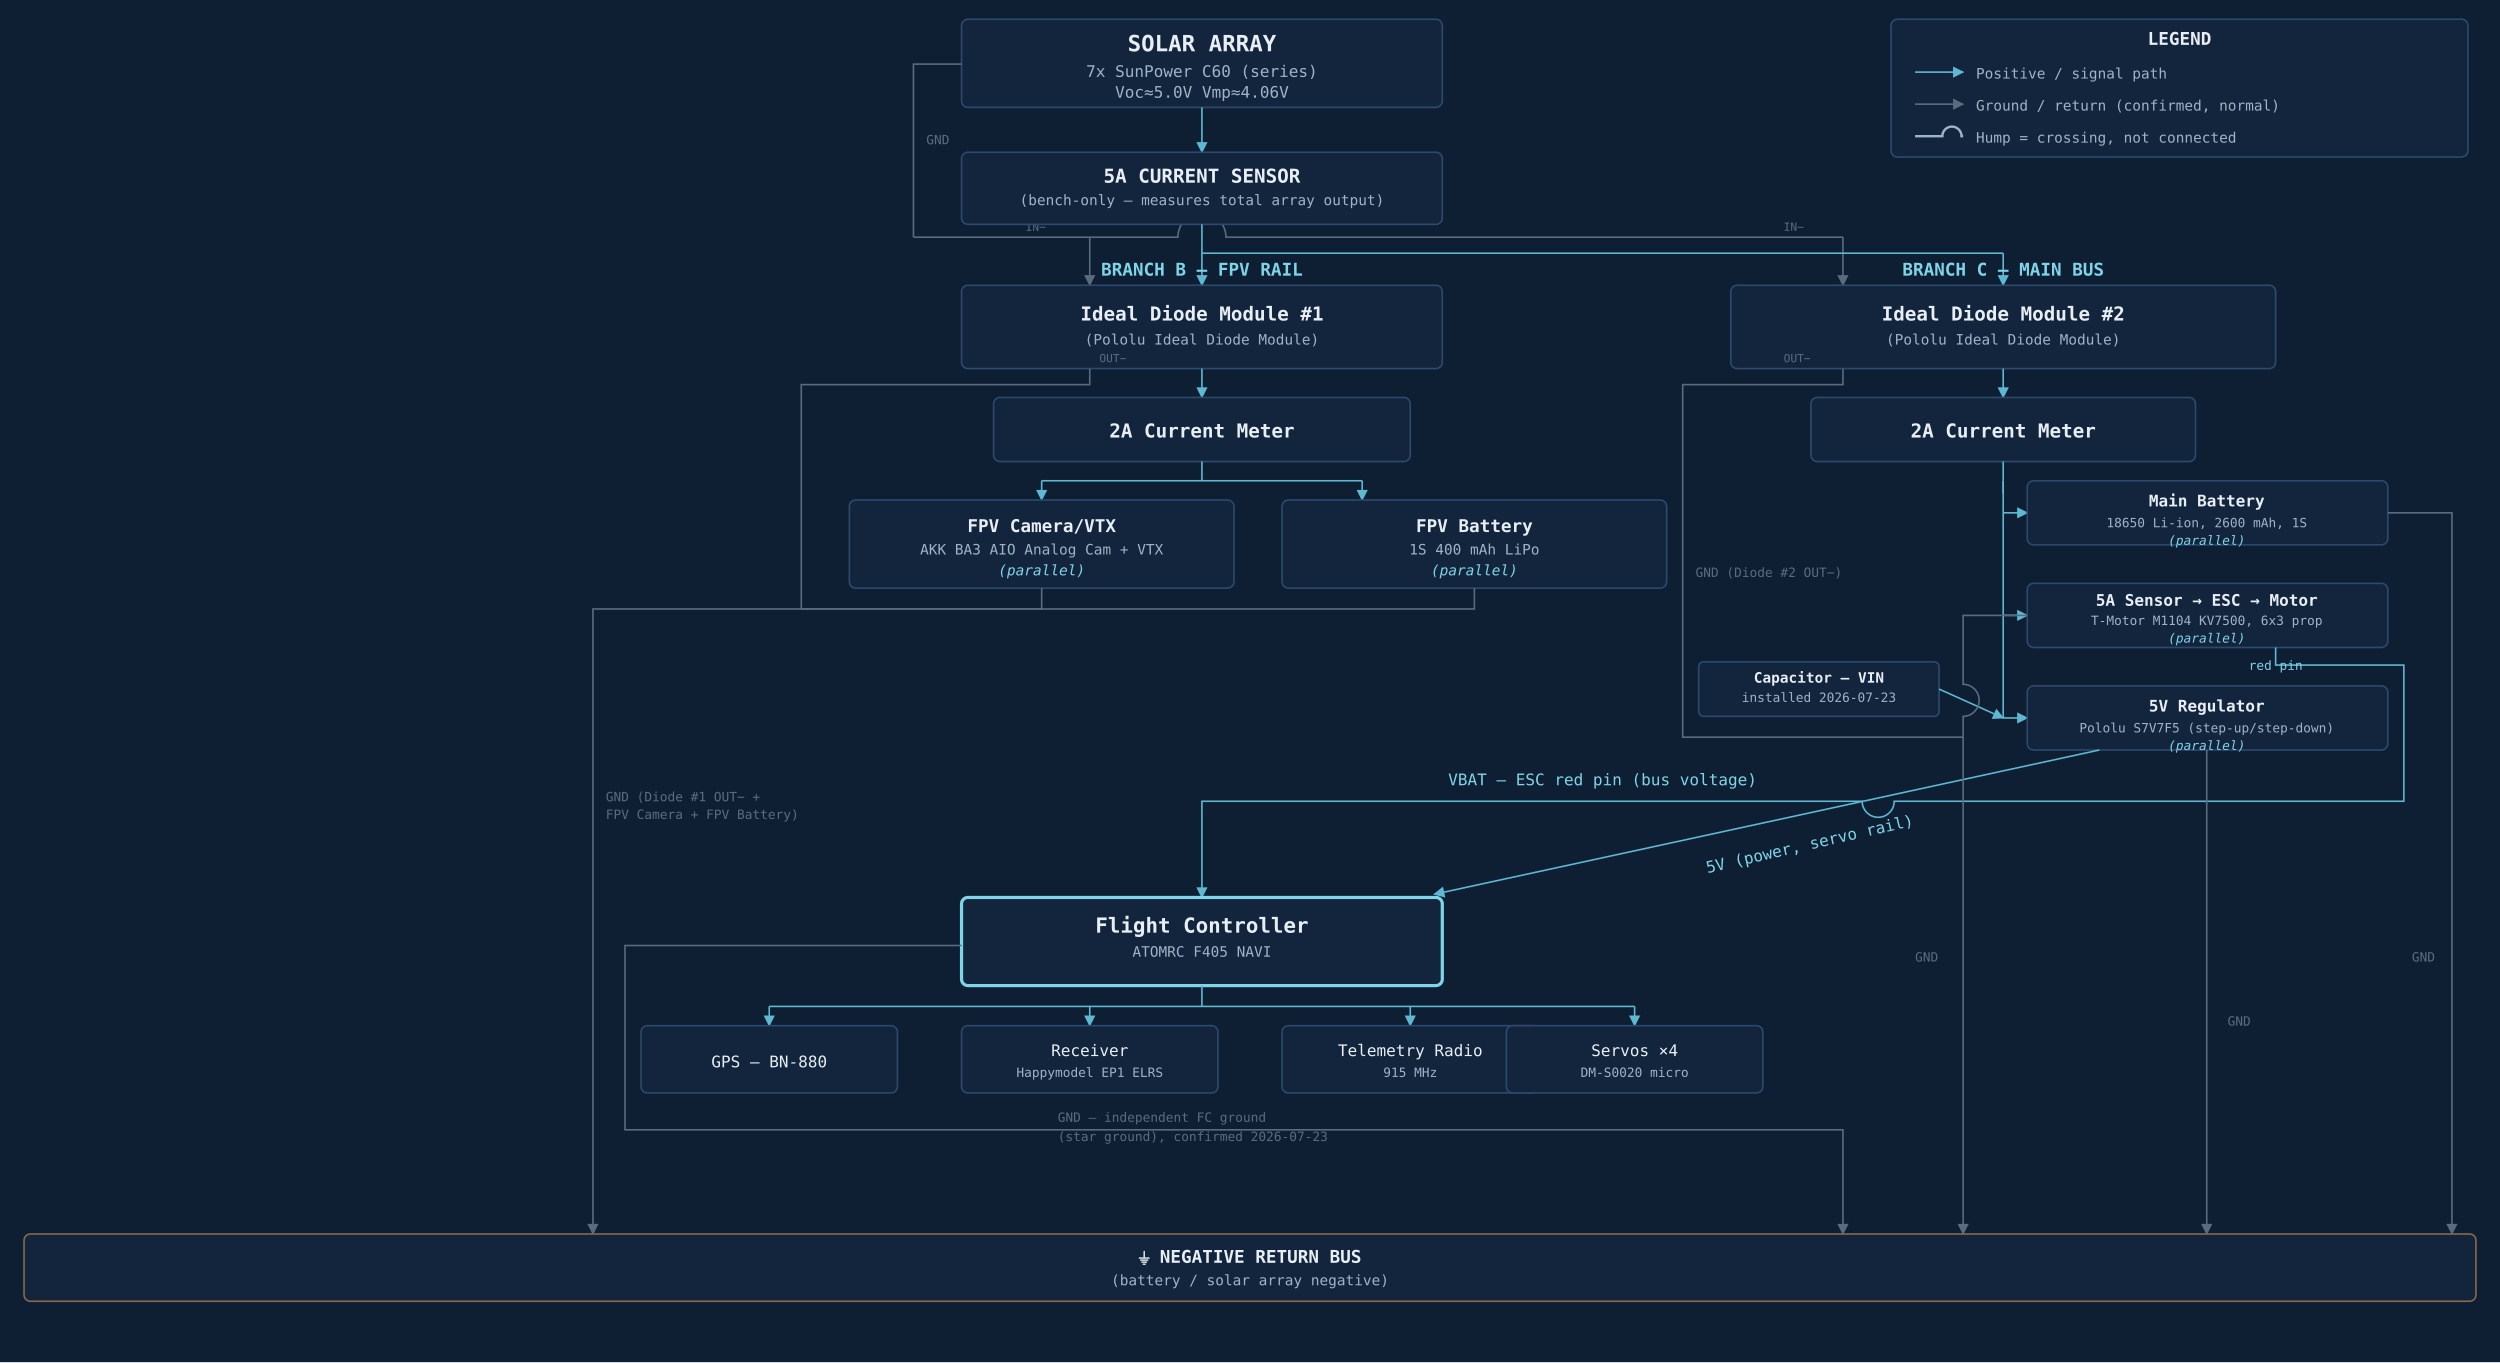
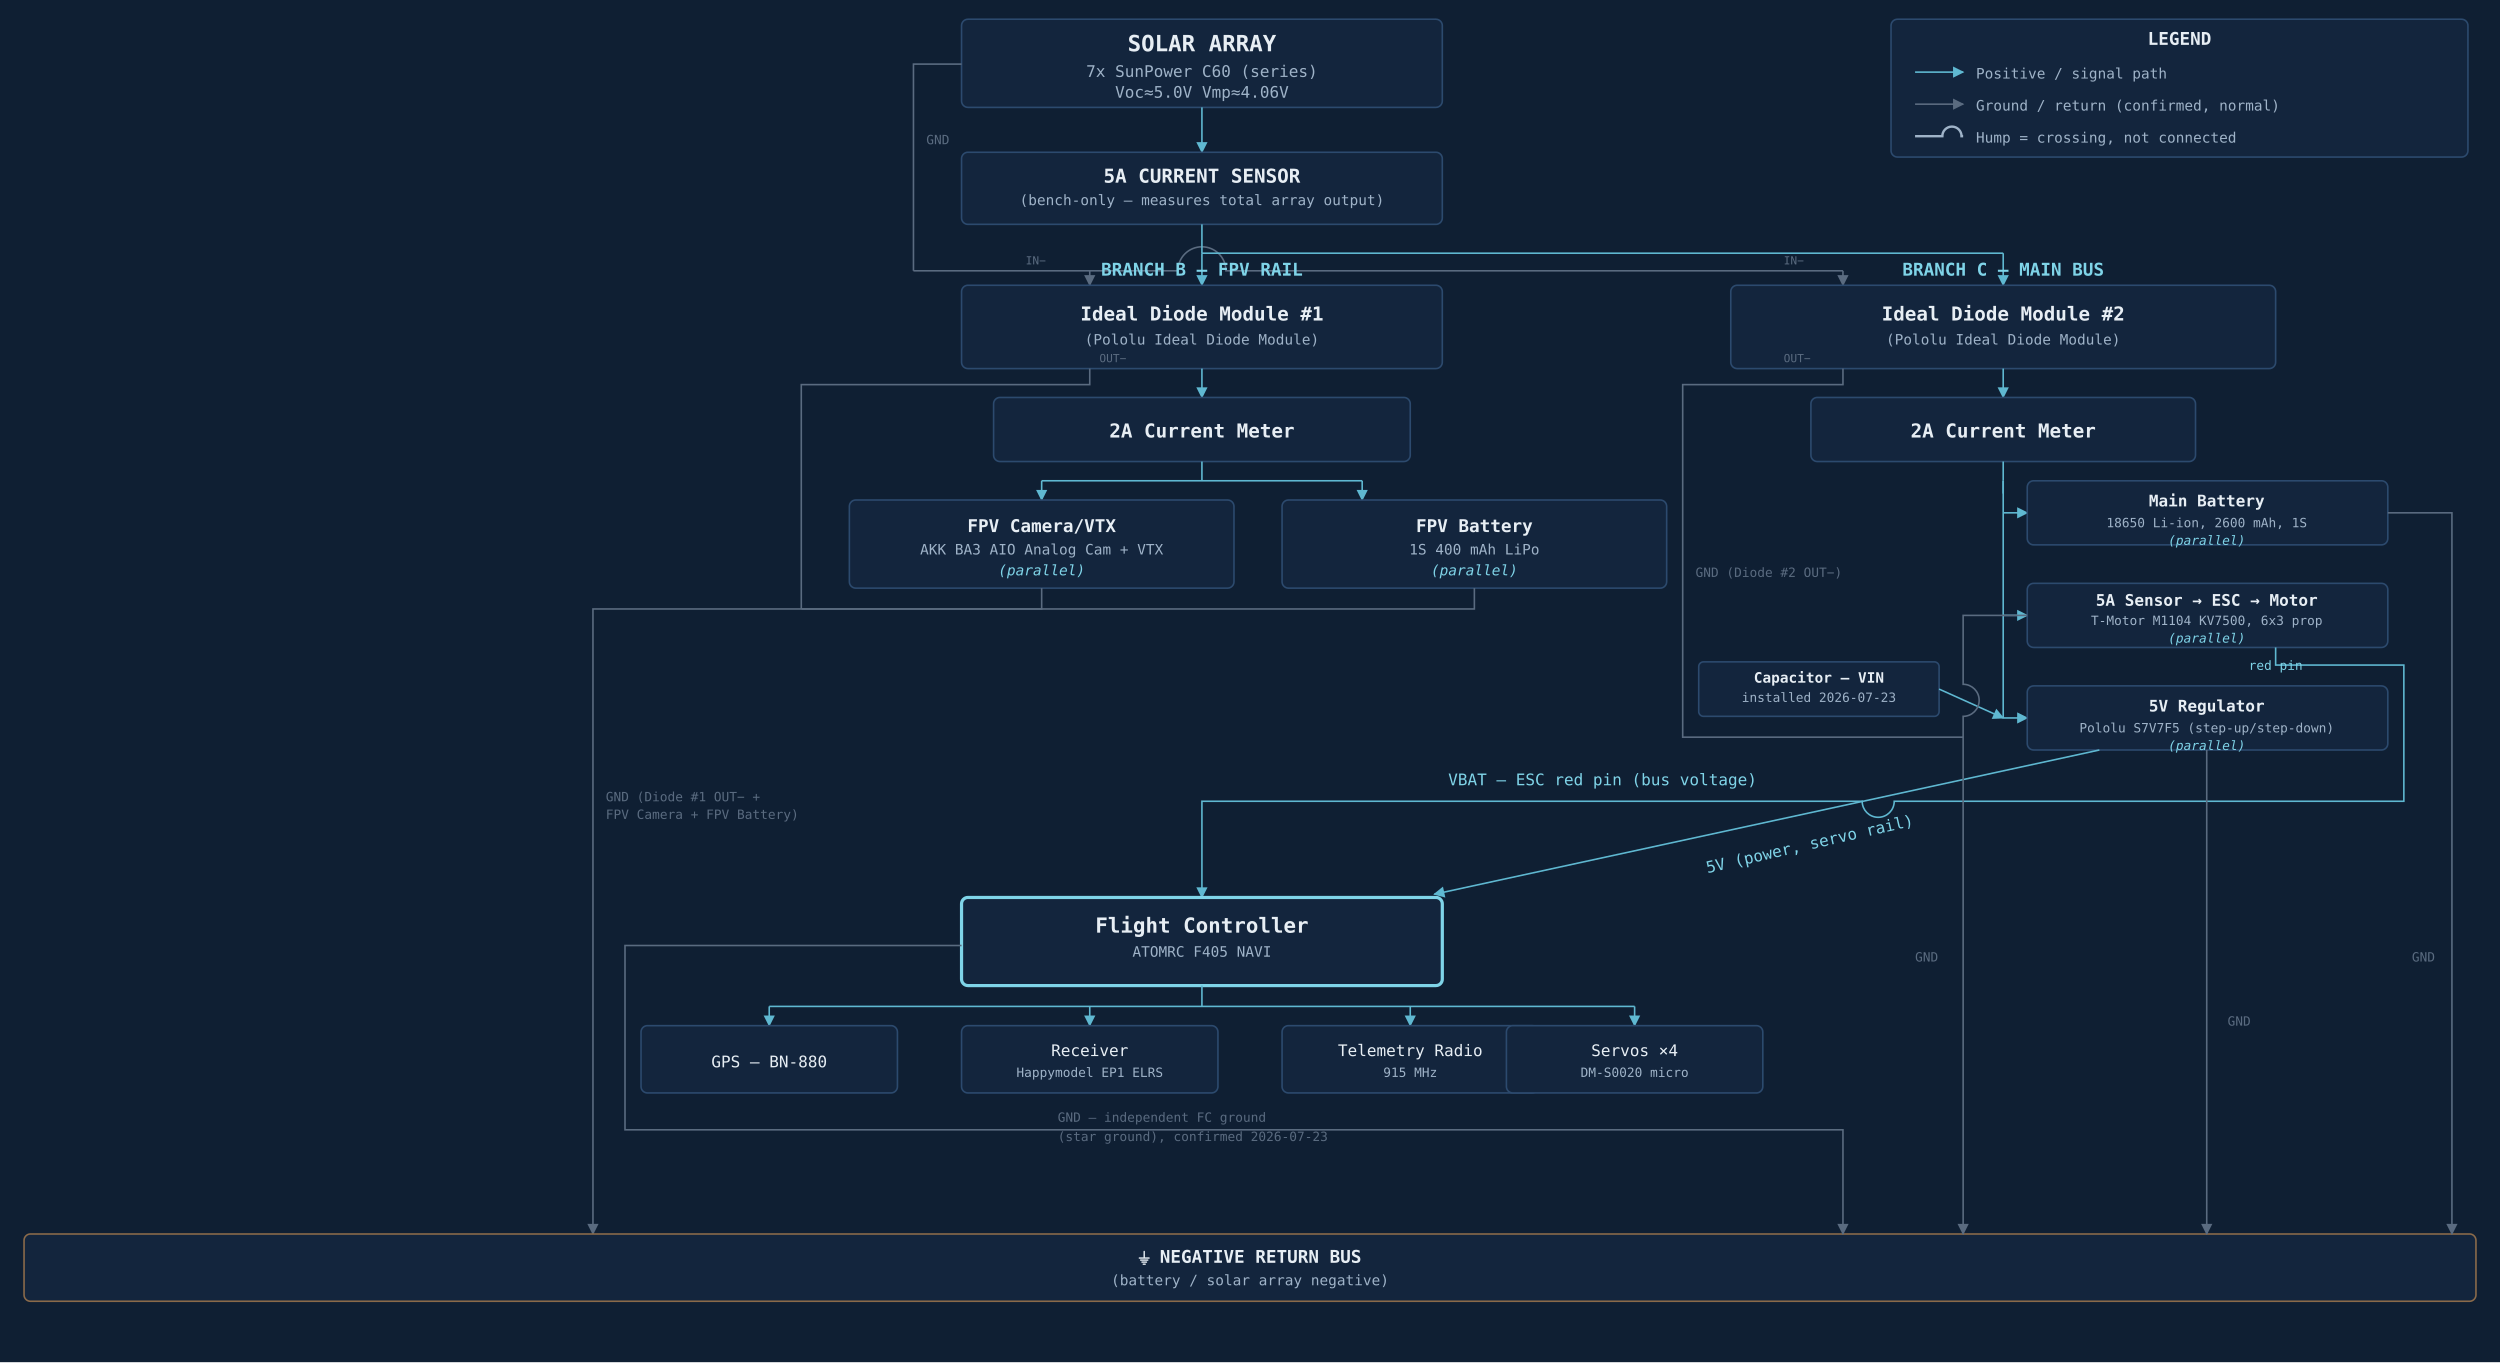
<svg xmlns="http://www.w3.org/2000/svg" viewBox="0 0 1560 850" font-family="Menlo, Consolas, monospace">
  <defs>
    <marker id="arrow" viewBox="0 0 10 10" refX="9" refY="5" markerWidth="7" markerHeight="7" orient="auto-start-reverse">
      <path d="M 0 0 L 10 5 L 0 10 z" fill="#5fb8d1" />
    </marker>
    <marker id="arrow-gray" viewBox="0 0 10 10" refX="9" refY="5" markerWidth="7" markerHeight="7" orient="auto-start-reverse">
      <path d="M 0 0 L 10 5 L 0 10 z" fill="#5a6b80" />
    </marker>
  </defs>
  <rect x="0" y="0" width="1560" height="850" fill="#0f1f33" />
  <rect x="1180" y="12" width="360" height="86" rx="4" fill="#13253d" stroke="#2c4a6e" />
  <text x="1360" y="28" fill="#e7eef4" font-size="11" font-weight="bold" text-anchor="middle">LEGEND</text>
  <line x1="1195" y1="45" x2="1225" y2="45" stroke="#5fb8d1" marker-end="url(#arrow)" />
  <text x="1233" y="49" fill="#9fb3c8" font-size="9">Positive / signal path</text>
  <line x1="1195" y1="65" x2="1225" y2="65" stroke="#5a6b80" marker-end="url(#arrow-gray)" />
  <text x="1233" y="69" fill="#9fb3c8" font-size="9">Ground / return (confirmed, normal)</text>
  <path d="M 1195 85 L 1212 85 A 6,6 0 0 1 1224 85 L 1225 85" fill="none" stroke="#9fb3c8" stroke-width="1.5" />
  <text x="1233" y="89" fill="#9fb3c8" font-size="9">Hump = crossing, not connected</text>
  <rect x="600" y="12" width="300" height="55" rx="4" fill="#13253d" stroke="#2c4a6e" />
  <text x="750" y="32" fill="#e7eef4" font-size="14" font-weight="bold" text-anchor="middle">SOLAR ARRAY</text>
  <text x="750" y="48" fill="#9fb3c8" font-size="10" text-anchor="middle">7x SunPower C60 (series)</text>
  <text x="750" y="61" fill="#9fb3c8" font-size="10" text-anchor="middle">Voc≈5.0V  Vmp≈4.06V</text>
  <line x1="750" y1="67" x2="750" y2="95" stroke="#5fb8d1" marker-end="url(#arrow)" />
-   <polyline points="600,40 570,40 570,148" fill="none" stroke="#5a6b80" />
+   <polyline points="600,40 570,40 570,169" fill="none" stroke="#5a6b80" />
  <text x="578" y="90" fill="#5a6b80" font-size="8">GND</text>
-   <path d="M 570,148 L 735,148 A 8,8 0 0 1 765,148 L 1150,148" fill="none" stroke="#5a6b80" />
-   <line x1="680" y1="148" x2="680" y2="178" stroke="#5a6b80" marker-end="url(#arrow-gray)" />
-   <text x="640" y="144" fill="#5a6b80" font-size="7">IN−</text>
-   <line x1="1150" y1="148" x2="1150" y2="178" stroke="#5a6b80" marker-end="url(#arrow-gray)" />
-   <text x="1113" y="144" fill="#5a6b80" font-size="7">IN−</text>
+   <path d="M 570,169 L 735,169 A 8,8 0 0 1 765,169 L 1150,169" fill="none" stroke="#5a6b80" />
+   <line x1="680" y1="169" x2="680" y2="178" stroke="#5a6b80" marker-end="url(#arrow-gray)" />
+   <text x="640" y="165" fill="#5a6b80" font-size="7">IN−</text>
+   <line x1="1150" y1="169" x2="1150" y2="178" stroke="#5a6b80" marker-end="url(#arrow-gray)" />
+   <text x="1113" y="165" fill="#5a6b80" font-size="7">IN−</text>
  <rect x="600" y="95" width="300" height="45" rx="4" fill="#13253d" stroke="#2c4a6e" />
  <text x="750" y="114" fill="#e7eef4" font-size="12" font-weight="bold" text-anchor="middle">5A CURRENT SENSOR</text>
  <text x="750" y="128" fill="#9fb3c8" font-size="9" text-anchor="middle">(bench-only — measures total array output)</text>
  <line x1="750" y1="140" x2="750" y2="158" stroke="#5fb8d1" />
  <line x1="750" y1="158" x2="1250" y2="158" stroke="#5fb8d1" />
  <line x1="750" y1="158" x2="750" y2="178" stroke="#5fb8d1" marker-end="url(#arrow)" />
  <line x1="1250" y1="158" x2="1250" y2="178" stroke="#5fb8d1" marker-end="url(#arrow)" />
  <text x="750" y="172" fill="#7fd4e8" font-size="11" font-weight="bold" text-anchor="middle">BRANCH B — FPV RAIL</text>
  <text x="1250" y="172" fill="#7fd4e8" font-size="11" font-weight="bold" text-anchor="middle">BRANCH C — MAIN BUS</text>
  <rect x="600" y="178" width="300" height="52" rx="4" fill="#13253d" stroke="#2c4a6e" />
  <text x="750" y="200" fill="#e7eef4" font-size="12" font-weight="bold" text-anchor="middle">Ideal Diode Module #1</text>
  <text x="750" y="215" fill="#9fb3c8" font-size="9" text-anchor="middle">(Pololu Ideal Diode Module)</text>
  <line x1="750" y1="230" x2="750" y2="248" stroke="#5fb8d1" marker-end="url(#arrow)" />
  <text x="686" y="226" fill="#5a6b80" font-size="7">OUT−</text>
  <path d="M 680,230 L 680,240 L 500,240 L 500,380" fill="none" stroke="#5a6b80" />
  <rect x="620" y="248" width="260" height="40" rx="4" fill="#13253d" stroke="#2c4a6e" />
  <text x="750" y="273" fill="#e7eef4" font-size="12" font-weight="bold" text-anchor="middle">2A Current Meter</text>
  <line x1="750" y1="288" x2="750" y2="300" stroke="#5fb8d1" />
  <line x1="650" y1="300" x2="850" y2="300" stroke="#5fb8d1" />
  <line x1="650" y1="300" x2="650" y2="312" stroke="#5fb8d1" marker-end="url(#arrow)" />
  <line x1="850" y1="300" x2="850" y2="312" stroke="#5fb8d1" marker-end="url(#arrow)" />
  <rect x="530" y="312" width="240" height="55" rx="4" fill="#13253d" stroke="#2c4a6e" />
  <text x="650" y="332" fill="#e7eef4" font-size="11" font-weight="bold" text-anchor="middle">FPV Camera/VTX</text>
  <text x="650" y="346" fill="#9fb3c8" font-size="9" text-anchor="middle">AKK BA3 AIO Analog Cam + VTX</text>
  <text x="650" y="359" fill="#7fd4e8" font-size="9" font-style="italic" text-anchor="middle">(parallel)</text>
  <rect x="800" y="312" width="240" height="55" rx="4" fill="#13253d" stroke="#2c4a6e" />
  <text x="920" y="332" fill="#e7eef4" font-size="11" font-weight="bold" text-anchor="middle">FPV Battery</text>
  <text x="920" y="346" fill="#9fb3c8" font-size="9" text-anchor="middle">1S 400 mAh LiPo</text>
  <text x="920" y="359" fill="#7fd4e8" font-size="9" font-style="italic" text-anchor="middle">(parallel)</text>
  <polyline points="650,367 650,380 500,380" fill="none" stroke="#5a6b80" />
  <polyline points="920,367 920,380 500,380" fill="none" stroke="#5a6b80" />
  <polyline points="500,380 370,380 370,770" fill="none" stroke="#5a6b80" marker-end="url(#arrow-gray)" />
  <text x="378" y="500" fill="#5a6b80" font-size="8">GND (Diode #1 OUT− +</text>
  <text x="378" y="511" fill="#5a6b80" font-size="8">FPV Camera + FPV Battery)</text>
  <rect x="1080" y="178" width="340" height="52" rx="4" fill="#13253d" stroke="#2c4a6e" />
  <text x="1250" y="200" fill="#e7eef4" font-size="12" font-weight="bold" text-anchor="middle">Ideal Diode Module #2</text>
  <text x="1250" y="215" fill="#9fb3c8" font-size="9" text-anchor="middle">(Pololu Ideal Diode Module)</text>
  <line x1="1250" y1="230" x2="1250" y2="248" stroke="#5fb8d1" marker-end="url(#arrow)" />
  <text x="1113" y="226" fill="#5a6b80" font-size="7">OUT−</text>
  <path d="M 1150,230 L 1150,240 L 1050,240 L 1050,460 L 1225,460" fill="none" stroke="#5a6b80" />
  <text x="1058" y="360" fill="#5a6b80" font-size="8">GND (Diode #2 OUT−)</text>
  <rect x="1130" y="248" width="240" height="40" rx="4" fill="#13253d" stroke="#2c4a6e" />
  <text x="1250" y="273" fill="#e7eef4" font-size="12" font-weight="bold" text-anchor="middle">2A Current Meter</text>
  <line x1="1250" y1="288" x2="1250" y2="300" stroke="#5fb8d1" />
  <line x1="1250" y1="300" x2="1250" y2="308" stroke="#5fb8d1" />
  <line x1="1250" y1="300" x2="1250" y2="448" stroke="#5fb8d1" />
  <line x1="1250" y1="320" x2="1265" y2="320" stroke="#5fb8d1" marker-end="url(#arrow)" />
  <line x1="1250" y1="384" x2="1265" y2="384" stroke="#5fb8d1" marker-end="url(#arrow)" />
  <line x1="1250" y1="448" x2="1265" y2="448" stroke="#5fb8d1" marker-end="url(#arrow)" />
  <rect x="1265" y="300" width="225" height="40" rx="4" fill="#13253d" stroke="#2c4a6e" />
  <text x="1377" y="316" fill="#e7eef4" font-size="10" font-weight="bold" text-anchor="middle">Main Battery</text>
  <text x="1377" y="329" fill="#9fb3c8" font-size="8" text-anchor="middle">18650 Li-ion, 2600 mAh, 1S</text>
  <text x="1377" y="340" fill="#7fd4e8" font-size="8" font-style="italic" text-anchor="middle">(parallel)</text>
  <rect x="1265" y="364" width="225" height="40" rx="4" fill="#13253d" stroke="#2c4a6e" />
  <text x="1377" y="378" fill="#e7eef4" font-size="10" font-weight="bold" text-anchor="middle">5A Sensor → ESC → Motor</text>
  <text x="1377" y="390" fill="#9fb3c8" font-size="8" text-anchor="middle">T-Motor M1104 KV7500, 6x3 prop</text>
  <text x="1377" y="401" fill="#7fd4e8" font-size="8" font-style="italic" text-anchor="middle">(parallel)</text>
  <path d="M 1420,404 L 1420,415 L 1500,415 L 1500,500 L 1182,500 A 10,10 0 0 1 1162,500 L 750,500 L 750,560" fill="none" stroke="#5fb8d1" marker-end="url(#arrow)" />
  <text x="1000" y="490" fill="#7fd4e8" font-size="10" text-anchor="middle">VBAT — ESC red pin (bus voltage)</text>
  <text x="1420" y="418" fill="#7fd4e8" font-size="8" text-anchor="middle">red pin</text>
  <rect x="1060" y="413" width="150" height="34" rx="3" fill="#13253d" stroke="#2c4a6e" />
  <text x="1135" y="426" fill="#e7eef4" font-size="9" font-weight="bold" text-anchor="middle">Capacitor — VIN</text>
  <text x="1135" y="438" fill="#9fb3c8" font-size="8" text-anchor="middle">installed 2026-07-23</text>
  <line x1="1210" y1="430" x2="1250" y2="448" stroke="#5fb8d1" marker-end="url(#arrow)" />
  <rect x="1265" y="428" width="225" height="40" rx="4" fill="#13253d" stroke="#2c4a6e" />
  <text x="1377" y="444" fill="#e7eef4" font-size="10" font-weight="bold" text-anchor="middle">5V Regulator</text>
  <text x="1377" y="457" fill="#9fb3c8" font-size="8" text-anchor="middle">Pololu S7V7F5 (step-up/step-down)</text>
  <text x="1377" y="468" fill="#7fd4e8" font-size="8" font-style="italic" text-anchor="middle">(parallel)</text>
  <line x1="1310" y1="468" x2="895" y2="558" stroke="#5fb8d1" marker-end="url(#arrow)" />
  <text x="1130" y="530" fill="#7fd4e8" font-size="10" text-anchor="middle" transform="rotate(-13 1130 530)">5V (power, servo rail)</text>
  <rect x="600" y="560" width="300" height="55" rx="4" fill="#13253d" stroke="#7fd4e8" stroke-width="2" />
  <text x="750" y="582" fill="#e7eef4" font-size="13" font-weight="bold" text-anchor="middle">Flight Controller</text>
  <text x="750" y="597" fill="#9fb3c8" font-size="9" text-anchor="middle">ATOMRC F405 NAVI</text>
  <line x1="750" y1="615" x2="750" y2="628" stroke="#5fb8d1" />
  <line x1="480" y1="628" x2="1020" y2="628" stroke="#5fb8d1" />
  <line x1="480" y1="628" x2="480" y2="640" stroke="#5fb8d1" marker-end="url(#arrow)" />
  <line x1="680" y1="628" x2="680" y2="640" stroke="#5fb8d1" marker-end="url(#arrow)" />
  <line x1="880" y1="628" x2="880" y2="640" stroke="#5fb8d1" marker-end="url(#arrow)" />
  <line x1="1020" y1="628" x2="1020" y2="640" stroke="#5fb8d1" marker-end="url(#arrow)" />
  <rect x="400" y="640" width="160" height="42" rx="4" fill="#13253d" stroke="#2c4a6e" />
  <text x="480" y="666" fill="#e7eef4" font-size="10" text-anchor="middle">GPS — BN-880</text>
  <rect x="600" y="640" width="160" height="42" rx="4" fill="#13253d" stroke="#2c4a6e" />
  <text x="680" y="659" fill="#e7eef4" font-size="10" text-anchor="middle">Receiver</text>
  <text x="680" y="672" fill="#9fb3c8" font-size="8" text-anchor="middle">Happymodel EP1 ELRS</text>
  <rect x="800" y="640" width="160" height="42" rx="4" fill="#13253d" stroke="#2c4a6e" />
  <text x="880" y="659" fill="#e7eef4" font-size="10" text-anchor="middle">Telemetry Radio</text>
  <text x="880" y="672" fill="#9fb3c8" font-size="8" text-anchor="middle">915 MHz</text>
  <rect x="940" y="640" width="160" height="42" rx="4" fill="#13253d" stroke="#2c4a6e" />
  <text x="1020" y="659" fill="#e7eef4" font-size="10" text-anchor="middle">Servos ×4</text>
  <text x="1020" y="672" fill="#9fb3c8" font-size="8" text-anchor="middle">DM-S0020 micro</text>
  <rect x="15" y="770" width="1530" height="42" rx="4" fill="#13253d" stroke="#8a6a4a" />
  <text x="780" y="788" fill="#e7eef4" font-size="11" font-weight="bold" text-anchor="middle">⏚ NEGATIVE RETURN BUS</text>
  <text x="780" y="802" fill="#9fb3c8" font-size="9" text-anchor="middle">(battery / solar array negative)</text>
  <line x1="1377" y1="468" x2="1377" y2="770" stroke="#5a6b80" marker-end="url(#arrow-gray)" />
  <text x="1390" y="640" fill="#5a6b80" font-size="8">GND</text>
  <path d="M 1265,384 L 1225,384 L 1225,427 A 10,10 0 0 1 1225,447 L 1225,770" fill="none" stroke="#5a6b80" marker-end="url(#arrow-gray)" />
  <text x="1195" y="600" fill="#5a6b80" font-size="8">GND</text>
  <polyline points="1490,320 1530,320 1530,770" fill="none" stroke="#5a6b80" marker-end="url(#arrow-gray)" />
  <text x="1505" y="600" fill="#5a6b80" font-size="8">GND</text>
  <polyline points="600,590 390,590 390,705 1150,705 1150,770" fill="none" stroke="#5a6b80" marker-end="url(#arrow-gray)" />
  <text x="660" y="700" fill="#5a6b80" font-size="8">GND — independent FC ground</text>
  <text x="660" y="712" fill="#5a6b80" font-size="8">(star ground), confirmed 2026-07-23</text>
</svg>
